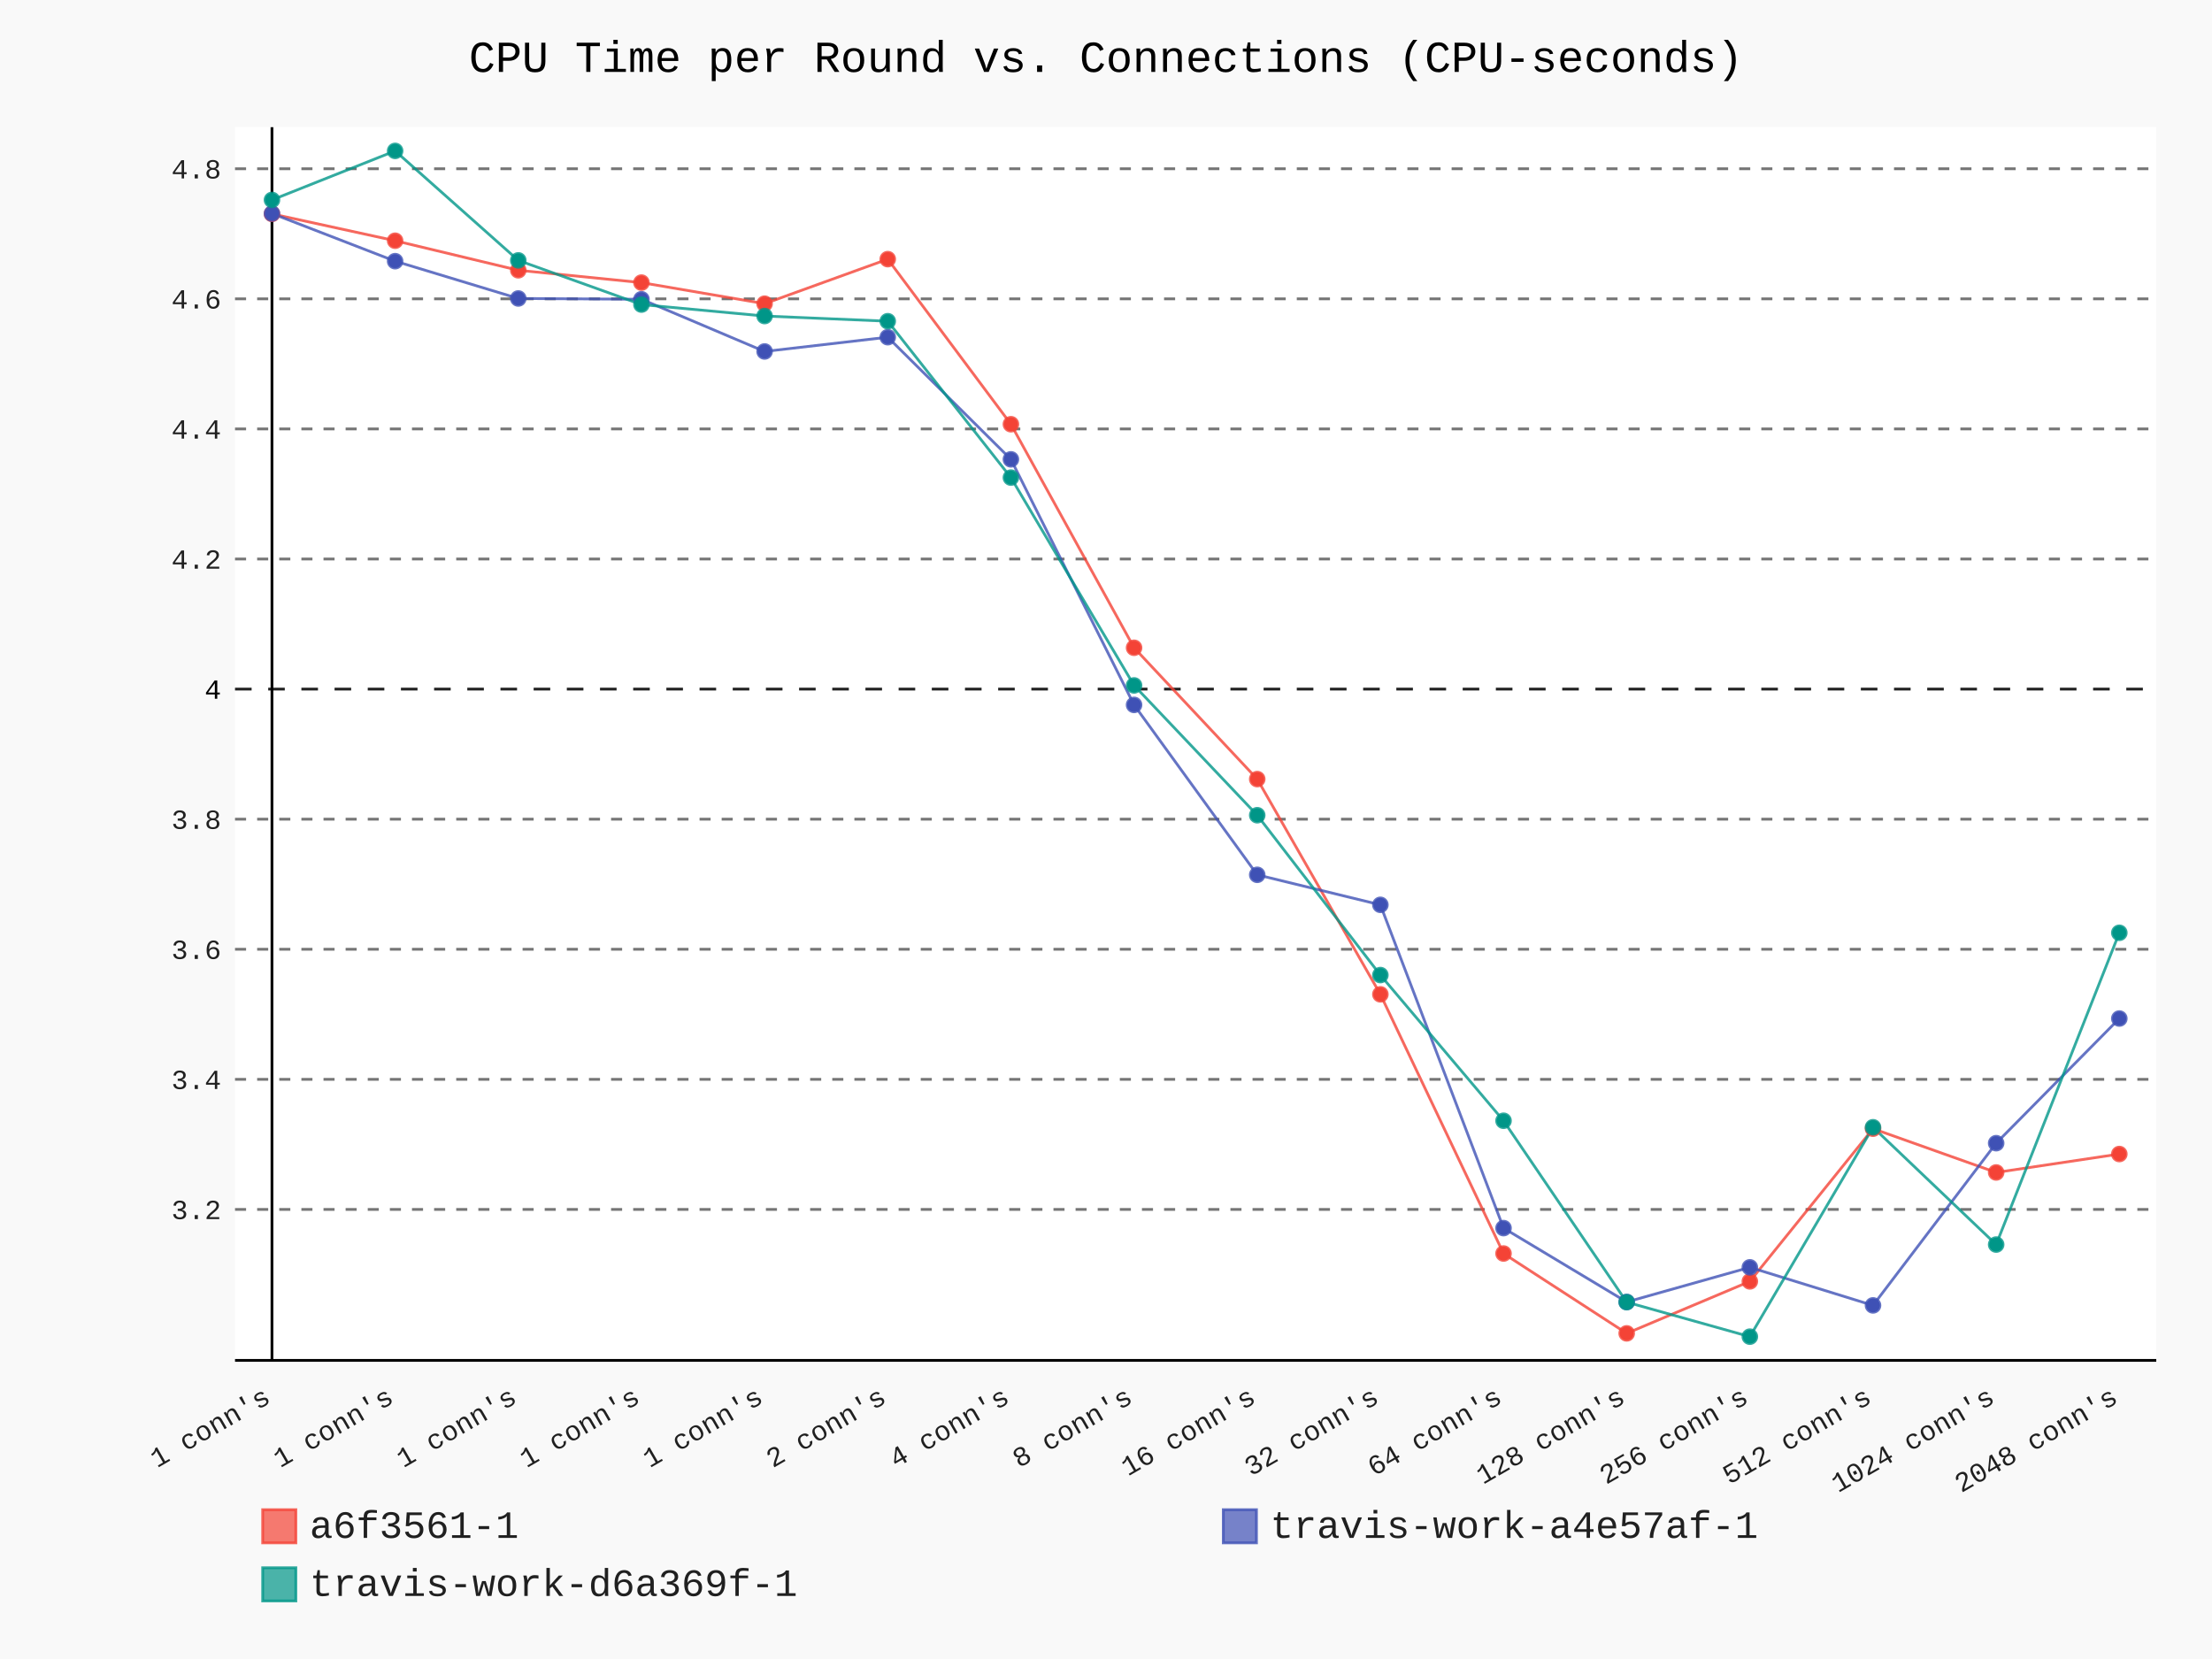
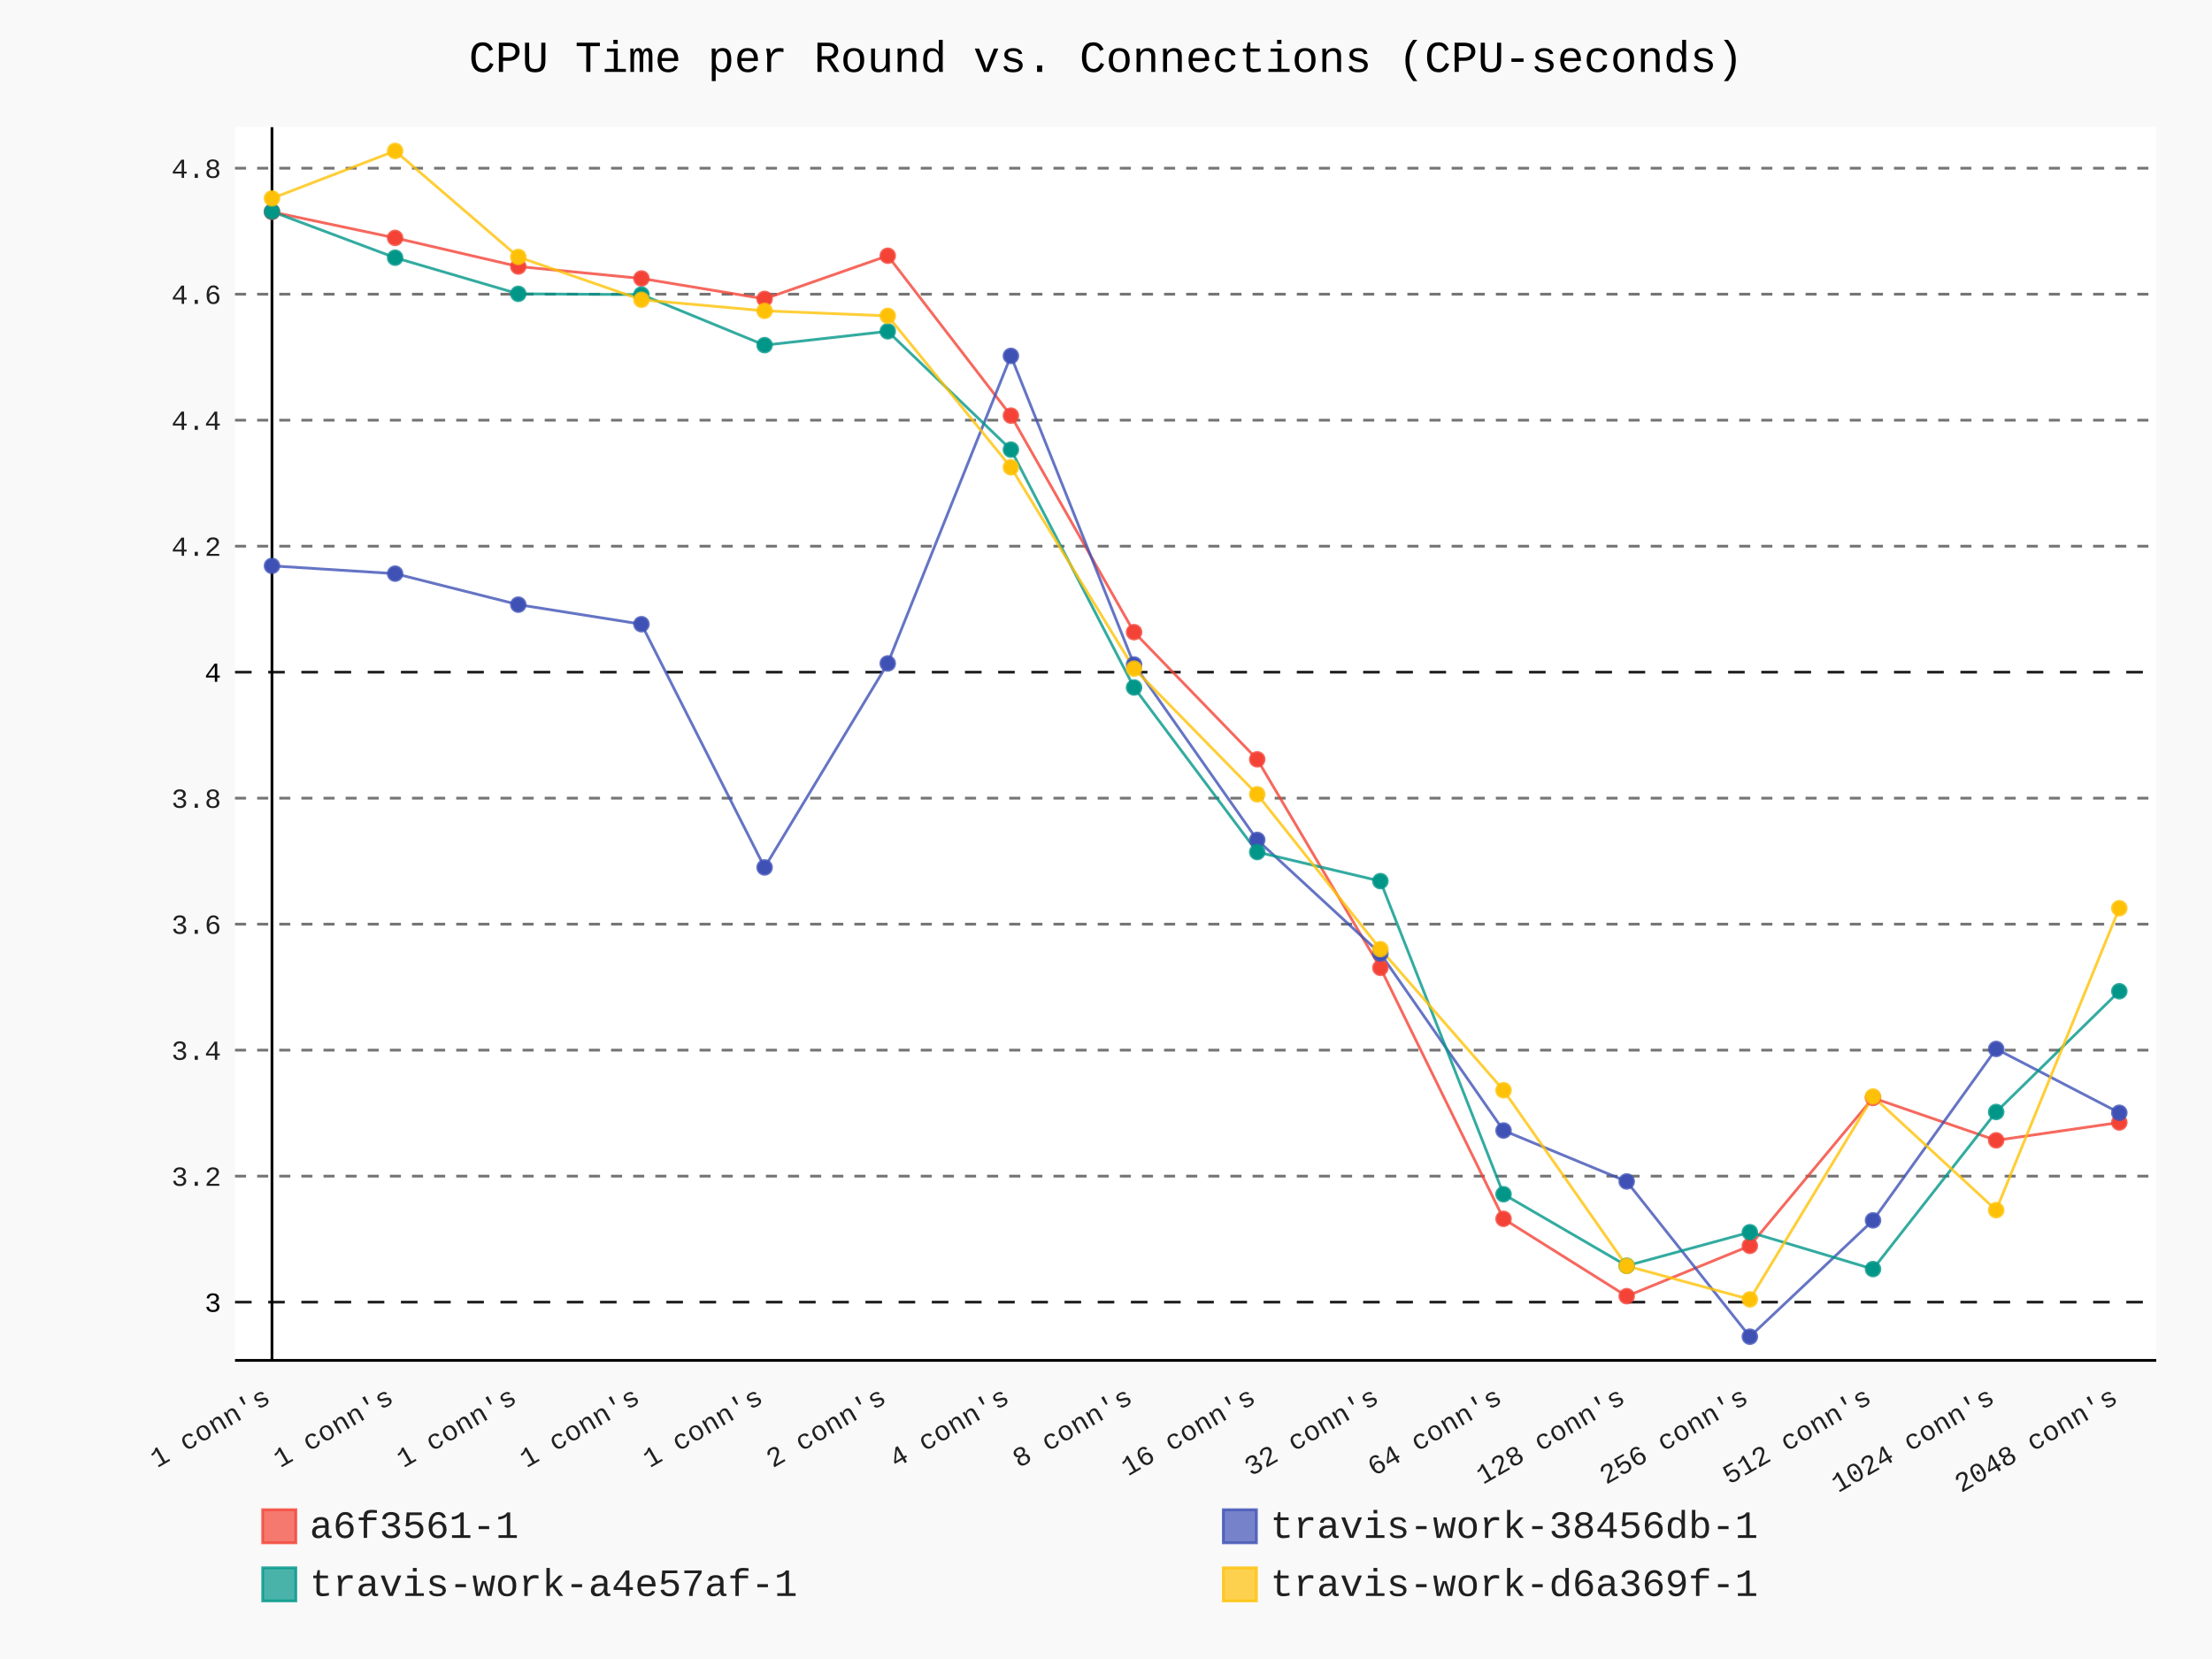
- <svg xmlns="http://www.w3.org/2000/svg" id="chart-3391ceca-0e1f-4987-af3c-9abe7c7b31d2" class="pygal-chart" viewBox="0 0 800 600">
+ <svg xmlns="http://www.w3.org/2000/svg" id="chart-e945d68b-c2b2-47d1-84c1-ca3dc546814e" class="pygal-chart" viewBox="0 0 800 600">
  <defs>
-     <style type="text/css">#chart-3391ceca-0e1f-4987-af3c-9abe7c7b31d2{-webkit-user-select:none;-webkit-font-smoothing:antialiased;font-family:Consolas,"Liberation Mono",Menlo,Courier,monospace}#chart-3391ceca-0e1f-4987-af3c-9abe7c7b31d2 .title{font-family:Consolas,"Liberation Mono",Menlo,Courier,monospace;font-size:16px}#chart-3391ceca-0e1f-4987-af3c-9abe7c7b31d2 .legends .legend text{font-family:Consolas,"Liberation Mono",Menlo,Courier,monospace;font-size:14px}#chart-3391ceca-0e1f-4987-af3c-9abe7c7b31d2 .axis text{font-family:Consolas,"Liberation Mono",Menlo,Courier,monospace;font-size:10px}#chart-3391ceca-0e1f-4987-af3c-9abe7c7b31d2 .axis text.major{font-family:Consolas,"Liberation Mono",Menlo,Courier,monospace;font-size:10px}#chart-3391ceca-0e1f-4987-af3c-9abe7c7b31d2 .text-overlay text.value{font-family:Consolas,"Liberation Mono",Menlo,Courier,monospace;font-size:16px}#chart-3391ceca-0e1f-4987-af3c-9abe7c7b31d2 .text-overlay text.label{font-family:Consolas,"Liberation Mono",Menlo,Courier,monospace;font-size:10px}#chart-3391ceca-0e1f-4987-af3c-9abe7c7b31d2 .tooltip{font-family:Consolas,"Liberation Mono",Menlo,Courier,monospace;font-size:14px}#chart-3391ceca-0e1f-4987-af3c-9abe7c7b31d2 text.no_data{font-family:Consolas,"Liberation Mono",Menlo,Courier,monospace;font-size:64px}
- #chart-3391ceca-0e1f-4987-af3c-9abe7c7b31d2{background-color:rgba(249,249,249,1)}#chart-3391ceca-0e1f-4987-af3c-9abe7c7b31d2 path,#chart-3391ceca-0e1f-4987-af3c-9abe7c7b31d2 line,#chart-3391ceca-0e1f-4987-af3c-9abe7c7b31d2 rect,#chart-3391ceca-0e1f-4987-af3c-9abe7c7b31d2 circle{-webkit-transition:150ms;-moz-transition:150ms;transition:150ms}#chart-3391ceca-0e1f-4987-af3c-9abe7c7b31d2 .graph &gt; .background{fill:rgba(249,249,249,1)}#chart-3391ceca-0e1f-4987-af3c-9abe7c7b31d2 .plot &gt; .background{fill:rgba(255,255,255,1)}#chart-3391ceca-0e1f-4987-af3c-9abe7c7b31d2 .graph{fill:rgba(0,0,0,.87)}#chart-3391ceca-0e1f-4987-af3c-9abe7c7b31d2 text.no_data{fill:rgba(0,0,0,1)}#chart-3391ceca-0e1f-4987-af3c-9abe7c7b31d2 .title{fill:rgba(0,0,0,1)}#chart-3391ceca-0e1f-4987-af3c-9abe7c7b31d2 .legends .legend text{fill:rgba(0,0,0,.87)}#chart-3391ceca-0e1f-4987-af3c-9abe7c7b31d2 .legends .legend:hover text{fill:rgba(0,0,0,1)}#chart-3391ceca-0e1f-4987-af3c-9abe7c7b31d2 .axis .line{stroke:rgba(0,0,0,1)}#chart-3391ceca-0e1f-4987-af3c-9abe7c7b31d2 .axis .guide.line{stroke:rgba(0,0,0,.54)}#chart-3391ceca-0e1f-4987-af3c-9abe7c7b31d2 .axis .major.line{stroke:rgba(0,0,0,.87)}#chart-3391ceca-0e1f-4987-af3c-9abe7c7b31d2 .axis text.major{fill:rgba(0,0,0,1)}#chart-3391ceca-0e1f-4987-af3c-9abe7c7b31d2 .axis.y .guides:hover .guide.line,#chart-3391ceca-0e1f-4987-af3c-9abe7c7b31d2 .line-graph .axis.x .guides:hover .guide.line,#chart-3391ceca-0e1f-4987-af3c-9abe7c7b31d2 .stackedline-graph .axis.x .guides:hover .guide.line,#chart-3391ceca-0e1f-4987-af3c-9abe7c7b31d2 .xy-graph .axis.x .guides:hover .guide.line{stroke:rgba(0,0,0,1)}#chart-3391ceca-0e1f-4987-af3c-9abe7c7b31d2 .axis .guides:hover text{fill:rgba(0,0,0,1)}#chart-3391ceca-0e1f-4987-af3c-9abe7c7b31d2 .reactive{fill-opacity:.7;stroke-opacity:.8}#chart-3391ceca-0e1f-4987-af3c-9abe7c7b31d2 .ci{stroke:rgba(0,0,0,.87)}#chart-3391ceca-0e1f-4987-af3c-9abe7c7b31d2 .reactive.active,#chart-3391ceca-0e1f-4987-af3c-9abe7c7b31d2 .active .reactive{fill-opacity:.8;stroke-opacity:.9;stroke-width:4}#chart-3391ceca-0e1f-4987-af3c-9abe7c7b31d2 .ci .reactive.active{stroke-width:1.5}#chart-3391ceca-0e1f-4987-af3c-9abe7c7b31d2 .series text{fill:rgba(0,0,0,1)}#chart-3391ceca-0e1f-4987-af3c-9abe7c7b31d2 .tooltip rect{fill:rgba(255,255,255,1);stroke:rgba(0,0,0,1);-webkit-transition:opacity 150ms;-moz-transition:opacity 150ms;transition:opacity 150ms}#chart-3391ceca-0e1f-4987-af3c-9abe7c7b31d2 .tooltip .label{fill:rgba(0,0,0,.87)}#chart-3391ceca-0e1f-4987-af3c-9abe7c7b31d2 .tooltip .label{fill:rgba(0,0,0,.87)}#chart-3391ceca-0e1f-4987-af3c-9abe7c7b31d2 .tooltip .legend{font-size:.8em;fill:rgba(0,0,0,.54)}#chart-3391ceca-0e1f-4987-af3c-9abe7c7b31d2 .tooltip .x_label{font-size:.6em;fill:rgba(0,0,0,1)}#chart-3391ceca-0e1f-4987-af3c-9abe7c7b31d2 .tooltip .xlink{font-size:.5em;text-decoration:underline}#chart-3391ceca-0e1f-4987-af3c-9abe7c7b31d2 .tooltip .value{font-size:1.5em}#chart-3391ceca-0e1f-4987-af3c-9abe7c7b31d2 .bound{font-size:.5em}#chart-3391ceca-0e1f-4987-af3c-9abe7c7b31d2 .max-value{font-size:.75em;fill:rgba(0,0,0,.54)}#chart-3391ceca-0e1f-4987-af3c-9abe7c7b31d2 .map-element{fill:rgba(255,255,255,1);stroke:rgba(0,0,0,.54) !important}#chart-3391ceca-0e1f-4987-af3c-9abe7c7b31d2 .map-element .reactive{fill-opacity:inherit;stroke-opacity:inherit}#chart-3391ceca-0e1f-4987-af3c-9abe7c7b31d2 .color-0,#chart-3391ceca-0e1f-4987-af3c-9abe7c7b31d2 .color-0 a:visited{stroke:#F44336;fill:#F44336}#chart-3391ceca-0e1f-4987-af3c-9abe7c7b31d2 .color-1,#chart-3391ceca-0e1f-4987-af3c-9abe7c7b31d2 .color-1 a:visited{stroke:#3F51B5;fill:#3F51B5}#chart-3391ceca-0e1f-4987-af3c-9abe7c7b31d2 .color-2,#chart-3391ceca-0e1f-4987-af3c-9abe7c7b31d2 .color-2 a:visited{stroke:#009688;fill:#009688}#chart-3391ceca-0e1f-4987-af3c-9abe7c7b31d2 .text-overlay .color-0 text{fill:black}#chart-3391ceca-0e1f-4987-af3c-9abe7c7b31d2 .text-overlay .color-1 text{fill:black}#chart-3391ceca-0e1f-4987-af3c-9abe7c7b31d2 .text-overlay .color-2 text{fill:black}
- #chart-3391ceca-0e1f-4987-af3c-9abe7c7b31d2 text.no_data{text-anchor:middle}#chart-3391ceca-0e1f-4987-af3c-9abe7c7b31d2 .guide.line{fill:none}#chart-3391ceca-0e1f-4987-af3c-9abe7c7b31d2 .centered{text-anchor:middle}#chart-3391ceca-0e1f-4987-af3c-9abe7c7b31d2 .title{text-anchor:middle}#chart-3391ceca-0e1f-4987-af3c-9abe7c7b31d2 .legends .legend text{fill-opacity:1}#chart-3391ceca-0e1f-4987-af3c-9abe7c7b31d2 .axis.x text{text-anchor:middle}#chart-3391ceca-0e1f-4987-af3c-9abe7c7b31d2 .axis.x:not(.web) text[transform]{text-anchor:start}#chart-3391ceca-0e1f-4987-af3c-9abe7c7b31d2 .axis.x:not(.web) text[transform].backwards{text-anchor:end}#chart-3391ceca-0e1f-4987-af3c-9abe7c7b31d2 .axis.y text{text-anchor:end}#chart-3391ceca-0e1f-4987-af3c-9abe7c7b31d2 .axis.y text[transform].backwards{text-anchor:start}#chart-3391ceca-0e1f-4987-af3c-9abe7c7b31d2 .axis.y2 text{text-anchor:start}#chart-3391ceca-0e1f-4987-af3c-9abe7c7b31d2 .axis.y2 text[transform].backwards{text-anchor:end}#chart-3391ceca-0e1f-4987-af3c-9abe7c7b31d2 .axis .guide.line{stroke-dasharray:4,4}#chart-3391ceca-0e1f-4987-af3c-9abe7c7b31d2 .axis .major.guide.line{stroke-dasharray:6,6}#chart-3391ceca-0e1f-4987-af3c-9abe7c7b31d2 .horizontal .axis.y .guide.line,#chart-3391ceca-0e1f-4987-af3c-9abe7c7b31d2 .horizontal .axis.y2 .guide.line,#chart-3391ceca-0e1f-4987-af3c-9abe7c7b31d2 .vertical .axis.x .guide.line{opacity:0}#chart-3391ceca-0e1f-4987-af3c-9abe7c7b31d2 .horizontal .axis.always_show .guide.line,#chart-3391ceca-0e1f-4987-af3c-9abe7c7b31d2 .vertical .axis.always_show .guide.line{opacity:1 !important}#chart-3391ceca-0e1f-4987-af3c-9abe7c7b31d2 .axis.y .guides:hover .guide.line,#chart-3391ceca-0e1f-4987-af3c-9abe7c7b31d2 .axis.y2 .guides:hover .guide.line,#chart-3391ceca-0e1f-4987-af3c-9abe7c7b31d2 .axis.x .guides:hover .guide.line{opacity:1}#chart-3391ceca-0e1f-4987-af3c-9abe7c7b31d2 .axis .guides:hover text{opacity:1}#chart-3391ceca-0e1f-4987-af3c-9abe7c7b31d2 .nofill{fill:none}#chart-3391ceca-0e1f-4987-af3c-9abe7c7b31d2 .subtle-fill{fill-opacity:.2}#chart-3391ceca-0e1f-4987-af3c-9abe7c7b31d2 .dot{stroke-width:1px;fill-opacity:1}#chart-3391ceca-0e1f-4987-af3c-9abe7c7b31d2 .dot.active{stroke-width:5px}#chart-3391ceca-0e1f-4987-af3c-9abe7c7b31d2 .dot.negative{fill:transparent}#chart-3391ceca-0e1f-4987-af3c-9abe7c7b31d2 text,#chart-3391ceca-0e1f-4987-af3c-9abe7c7b31d2 tspan{stroke:none !important}#chart-3391ceca-0e1f-4987-af3c-9abe7c7b31d2 .series text.active{opacity:1}#chart-3391ceca-0e1f-4987-af3c-9abe7c7b31d2 .tooltip rect{fill-opacity:.95;stroke-width:.5}#chart-3391ceca-0e1f-4987-af3c-9abe7c7b31d2 .tooltip text{fill-opacity:1}#chart-3391ceca-0e1f-4987-af3c-9abe7c7b31d2 .showable{visibility:hidden}#chart-3391ceca-0e1f-4987-af3c-9abe7c7b31d2 .showable.shown{visibility:visible}#chart-3391ceca-0e1f-4987-af3c-9abe7c7b31d2 .gauge-background{fill:rgba(229,229,229,1);stroke:none}#chart-3391ceca-0e1f-4987-af3c-9abe7c7b31d2 .bg-lines{stroke:rgba(249,249,249,1);stroke-width:2px}</style>
+     <style type="text/css">#chart-e945d68b-c2b2-47d1-84c1-ca3dc546814e{-webkit-user-select:none;-webkit-font-smoothing:antialiased;font-family:Consolas,"Liberation Mono",Menlo,Courier,monospace}#chart-e945d68b-c2b2-47d1-84c1-ca3dc546814e .title{font-family:Consolas,"Liberation Mono",Menlo,Courier,monospace;font-size:16px}#chart-e945d68b-c2b2-47d1-84c1-ca3dc546814e .legends .legend text{font-family:Consolas,"Liberation Mono",Menlo,Courier,monospace;font-size:14px}#chart-e945d68b-c2b2-47d1-84c1-ca3dc546814e .axis text{font-family:Consolas,"Liberation Mono",Menlo,Courier,monospace;font-size:10px}#chart-e945d68b-c2b2-47d1-84c1-ca3dc546814e .axis text.major{font-family:Consolas,"Liberation Mono",Menlo,Courier,monospace;font-size:10px}#chart-e945d68b-c2b2-47d1-84c1-ca3dc546814e .text-overlay text.value{font-family:Consolas,"Liberation Mono",Menlo,Courier,monospace;font-size:16px}#chart-e945d68b-c2b2-47d1-84c1-ca3dc546814e .text-overlay text.label{font-family:Consolas,"Liberation Mono",Menlo,Courier,monospace;font-size:10px}#chart-e945d68b-c2b2-47d1-84c1-ca3dc546814e .tooltip{font-family:Consolas,"Liberation Mono",Menlo,Courier,monospace;font-size:14px}#chart-e945d68b-c2b2-47d1-84c1-ca3dc546814e text.no_data{font-family:Consolas,"Liberation Mono",Menlo,Courier,monospace;font-size:64px}
+ #chart-e945d68b-c2b2-47d1-84c1-ca3dc546814e{background-color:rgba(249,249,249,1)}#chart-e945d68b-c2b2-47d1-84c1-ca3dc546814e path,#chart-e945d68b-c2b2-47d1-84c1-ca3dc546814e line,#chart-e945d68b-c2b2-47d1-84c1-ca3dc546814e rect,#chart-e945d68b-c2b2-47d1-84c1-ca3dc546814e circle{-webkit-transition:150ms;-moz-transition:150ms;transition:150ms}#chart-e945d68b-c2b2-47d1-84c1-ca3dc546814e .graph &gt; .background{fill:rgba(249,249,249,1)}#chart-e945d68b-c2b2-47d1-84c1-ca3dc546814e .plot &gt; .background{fill:rgba(255,255,255,1)}#chart-e945d68b-c2b2-47d1-84c1-ca3dc546814e .graph{fill:rgba(0,0,0,.87)}#chart-e945d68b-c2b2-47d1-84c1-ca3dc546814e text.no_data{fill:rgba(0,0,0,1)}#chart-e945d68b-c2b2-47d1-84c1-ca3dc546814e .title{fill:rgba(0,0,0,1)}#chart-e945d68b-c2b2-47d1-84c1-ca3dc546814e .legends .legend text{fill:rgba(0,0,0,.87)}#chart-e945d68b-c2b2-47d1-84c1-ca3dc546814e .legends .legend:hover text{fill:rgba(0,0,0,1)}#chart-e945d68b-c2b2-47d1-84c1-ca3dc546814e .axis .line{stroke:rgba(0,0,0,1)}#chart-e945d68b-c2b2-47d1-84c1-ca3dc546814e .axis .guide.line{stroke:rgba(0,0,0,.54)}#chart-e945d68b-c2b2-47d1-84c1-ca3dc546814e .axis .major.line{stroke:rgba(0,0,0,.87)}#chart-e945d68b-c2b2-47d1-84c1-ca3dc546814e .axis text.major{fill:rgba(0,0,0,1)}#chart-e945d68b-c2b2-47d1-84c1-ca3dc546814e .axis.y .guides:hover .guide.line,#chart-e945d68b-c2b2-47d1-84c1-ca3dc546814e .line-graph .axis.x .guides:hover .guide.line,#chart-e945d68b-c2b2-47d1-84c1-ca3dc546814e .stackedline-graph .axis.x .guides:hover .guide.line,#chart-e945d68b-c2b2-47d1-84c1-ca3dc546814e .xy-graph .axis.x .guides:hover .guide.line{stroke:rgba(0,0,0,1)}#chart-e945d68b-c2b2-47d1-84c1-ca3dc546814e .axis .guides:hover text{fill:rgba(0,0,0,1)}#chart-e945d68b-c2b2-47d1-84c1-ca3dc546814e .reactive{fill-opacity:.7;stroke-opacity:.8}#chart-e945d68b-c2b2-47d1-84c1-ca3dc546814e .ci{stroke:rgba(0,0,0,.87)}#chart-e945d68b-c2b2-47d1-84c1-ca3dc546814e .reactive.active,#chart-e945d68b-c2b2-47d1-84c1-ca3dc546814e .active .reactive{fill-opacity:.8;stroke-opacity:.9;stroke-width:4}#chart-e945d68b-c2b2-47d1-84c1-ca3dc546814e .ci .reactive.active{stroke-width:1.5}#chart-e945d68b-c2b2-47d1-84c1-ca3dc546814e .series text{fill:rgba(0,0,0,1)}#chart-e945d68b-c2b2-47d1-84c1-ca3dc546814e .tooltip rect{fill:rgba(255,255,255,1);stroke:rgba(0,0,0,1);-webkit-transition:opacity 150ms;-moz-transition:opacity 150ms;transition:opacity 150ms}#chart-e945d68b-c2b2-47d1-84c1-ca3dc546814e .tooltip .label{fill:rgba(0,0,0,.87)}#chart-e945d68b-c2b2-47d1-84c1-ca3dc546814e .tooltip .label{fill:rgba(0,0,0,.87)}#chart-e945d68b-c2b2-47d1-84c1-ca3dc546814e .tooltip .legend{font-size:.8em;fill:rgba(0,0,0,.54)}#chart-e945d68b-c2b2-47d1-84c1-ca3dc546814e .tooltip .x_label{font-size:.6em;fill:rgba(0,0,0,1)}#chart-e945d68b-c2b2-47d1-84c1-ca3dc546814e .tooltip .xlink{font-size:.5em;text-decoration:underline}#chart-e945d68b-c2b2-47d1-84c1-ca3dc546814e .tooltip .value{font-size:1.5em}#chart-e945d68b-c2b2-47d1-84c1-ca3dc546814e .bound{font-size:.5em}#chart-e945d68b-c2b2-47d1-84c1-ca3dc546814e .max-value{font-size:.75em;fill:rgba(0,0,0,.54)}#chart-e945d68b-c2b2-47d1-84c1-ca3dc546814e .map-element{fill:rgba(255,255,255,1);stroke:rgba(0,0,0,.54) !important}#chart-e945d68b-c2b2-47d1-84c1-ca3dc546814e .map-element .reactive{fill-opacity:inherit;stroke-opacity:inherit}#chart-e945d68b-c2b2-47d1-84c1-ca3dc546814e .color-0,#chart-e945d68b-c2b2-47d1-84c1-ca3dc546814e .color-0 a:visited{stroke:#F44336;fill:#F44336}#chart-e945d68b-c2b2-47d1-84c1-ca3dc546814e .color-1,#chart-e945d68b-c2b2-47d1-84c1-ca3dc546814e .color-1 a:visited{stroke:#3F51B5;fill:#3F51B5}#chart-e945d68b-c2b2-47d1-84c1-ca3dc546814e .color-2,#chart-e945d68b-c2b2-47d1-84c1-ca3dc546814e .color-2 a:visited{stroke:#009688;fill:#009688}#chart-e945d68b-c2b2-47d1-84c1-ca3dc546814e .color-3,#chart-e945d68b-c2b2-47d1-84c1-ca3dc546814e .color-3 a:visited{stroke:#FFC107;fill:#FFC107}#chart-e945d68b-c2b2-47d1-84c1-ca3dc546814e .text-overlay .color-0 text{fill:black}#chart-e945d68b-c2b2-47d1-84c1-ca3dc546814e .text-overlay .color-1 text{fill:black}#chart-e945d68b-c2b2-47d1-84c1-ca3dc546814e .text-overlay .color-2 text{fill:black}#chart-e945d68b-c2b2-47d1-84c1-ca3dc546814e .text-overlay .color-3 text{fill:black}
+ #chart-e945d68b-c2b2-47d1-84c1-ca3dc546814e text.no_data{text-anchor:middle}#chart-e945d68b-c2b2-47d1-84c1-ca3dc546814e .guide.line{fill:none}#chart-e945d68b-c2b2-47d1-84c1-ca3dc546814e .centered{text-anchor:middle}#chart-e945d68b-c2b2-47d1-84c1-ca3dc546814e .title{text-anchor:middle}#chart-e945d68b-c2b2-47d1-84c1-ca3dc546814e .legends .legend text{fill-opacity:1}#chart-e945d68b-c2b2-47d1-84c1-ca3dc546814e .axis.x text{text-anchor:middle}#chart-e945d68b-c2b2-47d1-84c1-ca3dc546814e .axis.x:not(.web) text[transform]{text-anchor:start}#chart-e945d68b-c2b2-47d1-84c1-ca3dc546814e .axis.x:not(.web) text[transform].backwards{text-anchor:end}#chart-e945d68b-c2b2-47d1-84c1-ca3dc546814e .axis.y text{text-anchor:end}#chart-e945d68b-c2b2-47d1-84c1-ca3dc546814e .axis.y text[transform].backwards{text-anchor:start}#chart-e945d68b-c2b2-47d1-84c1-ca3dc546814e .axis.y2 text{text-anchor:start}#chart-e945d68b-c2b2-47d1-84c1-ca3dc546814e .axis.y2 text[transform].backwards{text-anchor:end}#chart-e945d68b-c2b2-47d1-84c1-ca3dc546814e .axis .guide.line{stroke-dasharray:4,4}#chart-e945d68b-c2b2-47d1-84c1-ca3dc546814e .axis .major.guide.line{stroke-dasharray:6,6}#chart-e945d68b-c2b2-47d1-84c1-ca3dc546814e .horizontal .axis.y .guide.line,#chart-e945d68b-c2b2-47d1-84c1-ca3dc546814e .horizontal .axis.y2 .guide.line,#chart-e945d68b-c2b2-47d1-84c1-ca3dc546814e .vertical .axis.x .guide.line{opacity:0}#chart-e945d68b-c2b2-47d1-84c1-ca3dc546814e .horizontal .axis.always_show .guide.line,#chart-e945d68b-c2b2-47d1-84c1-ca3dc546814e .vertical .axis.always_show .guide.line{opacity:1 !important}#chart-e945d68b-c2b2-47d1-84c1-ca3dc546814e .axis.y .guides:hover .guide.line,#chart-e945d68b-c2b2-47d1-84c1-ca3dc546814e .axis.y2 .guides:hover .guide.line,#chart-e945d68b-c2b2-47d1-84c1-ca3dc546814e .axis.x .guides:hover .guide.line{opacity:1}#chart-e945d68b-c2b2-47d1-84c1-ca3dc546814e .axis .guides:hover text{opacity:1}#chart-e945d68b-c2b2-47d1-84c1-ca3dc546814e .nofill{fill:none}#chart-e945d68b-c2b2-47d1-84c1-ca3dc546814e .subtle-fill{fill-opacity:.2}#chart-e945d68b-c2b2-47d1-84c1-ca3dc546814e .dot{stroke-width:1px;fill-opacity:1}#chart-e945d68b-c2b2-47d1-84c1-ca3dc546814e .dot.active{stroke-width:5px}#chart-e945d68b-c2b2-47d1-84c1-ca3dc546814e .dot.negative{fill:transparent}#chart-e945d68b-c2b2-47d1-84c1-ca3dc546814e text,#chart-e945d68b-c2b2-47d1-84c1-ca3dc546814e tspan{stroke:none !important}#chart-e945d68b-c2b2-47d1-84c1-ca3dc546814e .series text.active{opacity:1}#chart-e945d68b-c2b2-47d1-84c1-ca3dc546814e .tooltip rect{fill-opacity:.95;stroke-width:.5}#chart-e945d68b-c2b2-47d1-84c1-ca3dc546814e .tooltip text{fill-opacity:1}#chart-e945d68b-c2b2-47d1-84c1-ca3dc546814e .showable{visibility:hidden}#chart-e945d68b-c2b2-47d1-84c1-ca3dc546814e .showable.shown{visibility:visible}#chart-e945d68b-c2b2-47d1-84c1-ca3dc546814e .gauge-background{fill:rgba(229,229,229,1);stroke:none}#chart-e945d68b-c2b2-47d1-84c1-ca3dc546814e .bg-lines{stroke:rgba(249,249,249,1);stroke-width:2px}</style>
  </defs>
  <g class="graph line-graph vertical">
    <rect x="0" y="0" width="800" height="600" class="background" />
    <g transform="translate(85, 46)" class="plot">
      <rect x="0" y="0" width="694.842" height="446.0" class="background" />
      <g class="axis y always_show">
        <path d="M0 446 h694.842" class="line" />
        <g class="guides">
-           <path d="M0 391.405 h694.842" class="guide line" />
-           <text x="-5" y="394.905" class="">3.2</text>
-         </g>
-         <g class="guides">
-           <path d="M0 344.359 h694.842" class="guide line" />
-           <text x="-5" y="347.859" class="">3.4</text>
-         </g>
-         <g class="guides">
-           <path d="M0 297.313 h694.842" class="guide line" />
-           <text x="-5" y="300.813" class="">3.6</text>
-         </g>
-         <g class="guides">
-           <path d="M0 250.266 h694.842" class="guide line" />
-           <text x="-5" y="253.766" class="">3.8</text>
-         </g>
-         <g class="guides">
-           <path d="M0 203.22 h694.842" class="major guide line" />
-           <text x="-5" y="206.72" class="major">4</text>
-         </g>
-         <g class="guides">
-           <path d="M0 156.174 h694.842" class="guide line" />
-           <text x="-5" y="159.674" class="">4.2</text>
-         </g>
-         <g class="guides">
-           <path d="M0 109.127 h694.842" class="guide line" />
-           <text x="-5" y="112.627" class="">4.4</text>
-         </g>
-         <g class="guides">
-           <path d="M0 62.081 h694.842" class="guide line" />
-           <text x="-5" y="65.581" class="">4.6</text>
-         </g>
-         <g class="guides">
-           <path d="M0 15.035 h694.842" class="guide line" />
-           <text x="-5" y="18.535" class="">4.8</text>
+           <path d="M0 424.932 h694.842" class="major guide line" />
+           <text x="-5" y="428.432" class="major">3</text>
+         </g>
+         <g class="guides">
+           <path d="M0 379.366 h694.842" class="guide line" />
+           <text x="-5" y="382.866" class="">3.2</text>
+         </g>
+         <g class="guides">
+           <path d="M0 333.799 h694.842" class="guide line" />
+           <text x="-5" y="337.299" class="">3.4</text>
+         </g>
+         <g class="guides">
+           <path d="M0 288.232 h694.842" class="guide line" />
+           <text x="-5" y="291.732" class="">3.6</text>
+         </g>
+         <g class="guides">
+           <path d="M0 242.665 h694.842" class="guide line" />
+           <text x="-5" y="246.165" class="">3.8</text>
+         </g>
+         <g class="guides">
+           <path d="M0 197.099 h694.842" class="major guide line" />
+           <text x="-5" y="200.599" class="major">4</text>
+         </g>
+         <g class="guides">
+           <path d="M0 151.532 h694.842" class="guide line" />
+           <text x="-5" y="155.032" class="">4.2</text>
+         </g>
+         <g class="guides">
+           <path d="M0 105.965 h694.842" class="guide line" />
+           <text x="-5" y="109.465" class="">4.4</text>
+         </g>
+         <g class="guides">
+           <path d="M0 60.398 h694.842" class="guide line" />
+           <text x="-5" y="63.898" class="">4.6</text>
+         </g>
+         <g class="guides">
+           <path d="M0 14.832 h694.842" class="guide line" />
+           <text x="-5" y="18.332" class="">4.8</text>
        </g>
      </g>
      <g class="axis x">
        <g class="guides">
          <path d="M13.362 0 v446" class="line" />
          <text x="13.362" y="461.0" class="backwards" transform="rotate(330 13.36235 461)">1 conn's</text>
        </g>
        <g class="guides">
          <path d="M57.904 0 v446" class="guide line" />
          <text x="57.904" y="461.0" class="backwards" transform="rotate(330 57.90353 461)">1 conn's</text>
        </g>
        <g class="guides">
          <path d="M102.445 0 v446" class="guide line" />
          <text x="102.445" y="461.0" class="backwards" transform="rotate(330 102.4447 461)">1 conn's</text>
        </g>
        <g class="guides">
          <path d="M146.986 0 v446" class="guide line" />
          <text x="146.986" y="461.0" class="backwards" transform="rotate(330 146.9859 461)">1 conn's</text>
        </g>
        <g class="guides">
          <path d="M191.527 0 v446" class="guide line" />
          <text x="191.527" y="461.0" class="backwards" transform="rotate(330 191.5271 461)">1 conn's</text>
        </g>
        <g class="guides">
          <path d="M236.068 0 v446" class="guide line" />
          <text x="236.068" y="461.0" class="backwards" transform="rotate(330 236.0682 461)">2 conn's</text>
        </g>
        <g class="guides">
          <path d="M280.609 0 v446" class="guide line" />
          <text x="280.609" y="461.0" class="backwards" transform="rotate(330 280.6094 461)">4 conn's</text>
        </g>
        <g class="guides">
          <path d="M325.151 0 v446" class="guide line" />
          <text x="325.151" y="461.0" class="backwards" transform="rotate(330 325.1506 461)">8 conn's</text>
        </g>
        <g class="guides">
          <path d="M369.692 0 v446" class="guide line" />
          <text x="369.692" y="461.0" class="backwards" transform="rotate(330 369.6917 461)">16 conn's</text>
        </g>
        <g class="guides">
          <path d="M414.233 0 v446" class="guide line" />
          <text x="414.233" y="461.0" class="backwards" transform="rotate(330 414.2329 461)">32 conn's</text>
        </g>
        <g class="guides">
          <path d="M458.774 0 v446" class="guide line" />
          <text x="458.774" y="461.0" class="backwards" transform="rotate(330 458.7741 461)">64 conn's</text>
        </g>
        <g class="guides">
          <path d="M503.315 0 v446" class="guide line" />
          <text x="503.315" y="461.0" class="backwards" transform="rotate(330 503.3153 461)">128 conn's</text>
        </g>
        <g class="guides">
          <path d="M547.856 0 v446" class="guide line" />
          <text x="547.856" y="461.0" class="backwards" transform="rotate(330 547.8564 461)">256 conn's</text>
        </g>
        <g class="guides">
          <path d="M592.398 0 v446" class="guide line" />
          <text x="592.398" y="461.0" class="backwards" transform="rotate(330 592.3976 461)">512 conn's</text>
        </g>
        <g class="guides">
          <path d="M636.939 0 v446" class="guide line" />
          <text x="636.939" y="461.0" class="backwards" transform="rotate(330 636.9388 461)">1024 conn's</text>
        </g>
        <g class="guides">
          <path d="M681.48 0 v446" class="guide line" />
          <text x="681.48" y="461.0" class="backwards" transform="rotate(330 681.48 461)">2048 conn's</text>
        </g>
      </g>
      <g class="series serie-0 color-0">
-         <path d="M13.362 31.357 L57.904 41.063 102.445 51.748 146.986 56.208 191.527 63.832 236.068 47.722 280.609 107.425 325.151 188.278 369.692 235.773 414.233 313.615 458.774 407.35 503.315 436.229 547.856 417.432 592.398 362.206 636.939 378.037 681.48 371.37" class="line reactive nofill" />
+         <path d="M13.362 30.641 L57.904 40.041 102.445 50.39 146.986 54.71 191.527 62.094 236.068 46.491 280.609 104.316 325.151 182.627 369.692 228.628 414.233 304.021 458.774 394.809 503.315 422.78 547.856 404.573 592.398 351.084 636.939 366.418 681.48 359.961" class="line reactive nofill" />
      </g>
      <g class="series serie-1 color-1">
-         <path d="M13.362 31.222 L57.904 48.456 102.445 61.946 146.986 62.231 191.527 81.113 236.068 75.948 280.609 120.122 325.151 208.94 369.692 270.387 414.233 281.244 458.774 398.16 503.315 424.878 547.856 412.348 592.398 426.112 636.939 367.446 681.48 322.364" class="line reactive nofill" />
+         <path d="M13.362 158.648 L57.904 161.468 102.445 172.678 146.986 179.747 191.527 267.722 236.068 193.936 280.609 82.712 325.151 194.328 369.692 257.766 414.233 298.854 458.774 362.869 503.315 381.29 547.856 437.423 592.398 395.361 636.939 333.364 681.48 356.454" class="line reactive nofill" />
      </g>
      <g class="series serie-2 color-2">
-         <path d="M13.362 26.305 L57.904 8.577 102.445 48.173 146.986 64.154 191.527 68.3 236.068 70.17 280.609 126.73 325.151 201.893 369.692 248.836 414.233 306.65 458.774 359.336 503.315 424.941 547.856 437.423 592.398 361.689 636.939 404.112 681.48 291.357" class="line reactive nofill" />
+         <path d="M13.362 30.509 L57.904 47.202 102.445 60.268 146.986 60.544 191.527 78.831 236.068 73.829 280.609 116.614 325.151 202.639 369.692 262.154 414.233 272.668 458.774 385.908 503.315 411.785 547.856 399.65 592.398 412.981 636.939 356.159 681.48 312.496" class="line reactive nofill" />
+       </g>
+       <g class="series serie-3 color-3">
+         <path d="M13.362 25.747 L57.904 8.577 102.445 46.928 146.986 62.406 191.527 66.422 236.068 68.233 280.609 123.014 325.151 195.814 369.692 241.28 414.233 297.276 458.774 348.304 503.315 411.847 547.856 423.936 592.398 350.583 636.939 391.672 681.48 282.464" class="line reactive nofill" />
      </g>
    </g>
    <g class="titles">
      <text x="400.0" y="26" class="title plot_title">CPU Time per Round vs. Connections (CPU-seconds)</text>
    </g>
    <g transform="translate(85, 46)" class="plot overlay">
      <g class="series serie-0 color-0">
        <g class="dots">
-           <circle cx="13.362" cy="31.357" r="2.5" class="dot reactive tooltip-trigger" />
-         </g>
-         <g class="dots">
-           <circle cx="57.904" cy="41.063" r="2.5" class="dot reactive tooltip-trigger" />
-         </g>
-         <g class="dots">
-           <circle cx="102.445" cy="51.748" r="2.5" class="dot reactive tooltip-trigger" />
-         </g>
-         <g class="dots">
-           <circle cx="146.986" cy="56.208" r="2.5" class="dot reactive tooltip-trigger" />
-         </g>
-         <g class="dots">
-           <circle cx="191.527" cy="63.832" r="2.5" class="dot reactive tooltip-trigger" />
-         </g>
-         <g class="dots">
-           <circle cx="236.068" cy="47.722" r="2.5" class="dot reactive tooltip-trigger" />
-         </g>
-         <g class="dots">
-           <circle cx="280.609" cy="107.425" r="2.5" class="dot reactive tooltip-trigger" />
-         </g>
-         <g class="dots">
-           <circle cx="325.151" cy="188.278" r="2.5" class="dot reactive tooltip-trigger" />
-         </g>
-         <g class="dots">
-           <circle cx="369.692" cy="235.773" r="2.5" class="dot reactive tooltip-trigger" />
-         </g>
-         <g class="dots">
-           <circle cx="414.233" cy="313.615" r="2.5" class="dot reactive tooltip-trigger" />
-         </g>
-         <g class="dots">
-           <circle cx="458.774" cy="407.35" r="2.5" class="dot reactive tooltip-trigger" />
-         </g>
-         <g class="dots">
-           <circle cx="503.315" cy="436.229" r="2.5" class="dot reactive tooltip-trigger" />
-         </g>
-         <g class="dots">
-           <circle cx="547.856" cy="417.432" r="2.5" class="dot reactive tooltip-trigger" />
-         </g>
-         <g class="dots">
-           <circle cx="592.398" cy="362.206" r="2.5" class="dot reactive tooltip-trigger" />
-         </g>
-         <g class="dots">
-           <circle cx="636.939" cy="378.037" r="2.5" class="dot reactive tooltip-trigger" />
-         </g>
-         <g class="dots">
-           <circle cx="681.48" cy="371.37" r="2.5" class="dot reactive tooltip-trigger" />
+           <circle cx="13.362" cy="30.641" r="2.5" class="dot reactive tooltip-trigger" />
+         </g>
+         <g class="dots">
+           <circle cx="57.904" cy="40.041" r="2.5" class="dot reactive tooltip-trigger" />
+         </g>
+         <g class="dots">
+           <circle cx="102.445" cy="50.39" r="2.5" class="dot reactive tooltip-trigger" />
+         </g>
+         <g class="dots">
+           <circle cx="146.986" cy="54.71" r="2.5" class="dot reactive tooltip-trigger" />
+         </g>
+         <g class="dots">
+           <circle cx="191.527" cy="62.094" r="2.5" class="dot reactive tooltip-trigger" />
+         </g>
+         <g class="dots">
+           <circle cx="236.068" cy="46.491" r="2.5" class="dot reactive tooltip-trigger" />
+         </g>
+         <g class="dots">
+           <circle cx="280.609" cy="104.316" r="2.5" class="dot reactive tooltip-trigger" />
+         </g>
+         <g class="dots">
+           <circle cx="325.151" cy="182.627" r="2.5" class="dot reactive tooltip-trigger" />
+         </g>
+         <g class="dots">
+           <circle cx="369.692" cy="228.628" r="2.5" class="dot reactive tooltip-trigger" />
+         </g>
+         <g class="dots">
+           <circle cx="414.233" cy="304.021" r="2.5" class="dot reactive tooltip-trigger" />
+         </g>
+         <g class="dots">
+           <circle cx="458.774" cy="394.809" r="2.5" class="dot reactive tooltip-trigger" />
+         </g>
+         <g class="dots">
+           <circle cx="503.315" cy="422.78" r="2.5" class="dot reactive tooltip-trigger" />
+         </g>
+         <g class="dots">
+           <circle cx="547.856" cy="404.573" r="2.5" class="dot reactive tooltip-trigger" />
+         </g>
+         <g class="dots">
+           <circle cx="592.398" cy="351.084" r="2.5" class="dot reactive tooltip-trigger" />
+         </g>
+         <g class="dots">
+           <circle cx="636.939" cy="366.418" r="2.5" class="dot reactive tooltip-trigger" />
+         </g>
+         <g class="dots">
+           <circle cx="681.48" cy="359.961" r="2.5" class="dot reactive tooltip-trigger" />
        </g>
      </g>
      <g class="series serie-1 color-1">
        <g class="dots">
-           <circle cx="13.362" cy="31.222" r="2.5" class="dot reactive tooltip-trigger" />
-         </g>
-         <g class="dots">
-           <circle cx="57.904" cy="48.456" r="2.5" class="dot reactive tooltip-trigger" />
-         </g>
-         <g class="dots">
-           <circle cx="102.445" cy="61.946" r="2.5" class="dot reactive tooltip-trigger" />
-         </g>
-         <g class="dots">
-           <circle cx="146.986" cy="62.231" r="2.5" class="dot reactive tooltip-trigger" />
-         </g>
-         <g class="dots">
-           <circle cx="191.527" cy="81.113" r="2.5" class="dot reactive tooltip-trigger" />
-         </g>
-         <g class="dots">
-           <circle cx="236.068" cy="75.948" r="2.5" class="dot reactive tooltip-trigger" />
-         </g>
-         <g class="dots">
-           <circle cx="280.609" cy="120.122" r="2.5" class="dot reactive tooltip-trigger" />
-         </g>
-         <g class="dots">
-           <circle cx="325.151" cy="208.94" r="2.5" class="dot reactive tooltip-trigger" />
-         </g>
-         <g class="dots">
-           <circle cx="369.692" cy="270.387" r="2.5" class="dot reactive tooltip-trigger" />
-         </g>
-         <g class="dots">
-           <circle cx="414.233" cy="281.244" r="2.5" class="dot reactive tooltip-trigger" />
-         </g>
-         <g class="dots">
-           <circle cx="458.774" cy="398.16" r="2.5" class="dot reactive tooltip-trigger" />
-         </g>
-         <g class="dots">
-           <circle cx="503.315" cy="424.878" r="2.5" class="dot reactive tooltip-trigger" />
-         </g>
-         <g class="dots">
-           <circle cx="547.856" cy="412.348" r="2.5" class="dot reactive tooltip-trigger" />
-         </g>
-         <g class="dots">
-           <circle cx="592.398" cy="426.112" r="2.5" class="dot reactive tooltip-trigger" />
-         </g>
-         <g class="dots">
-           <circle cx="636.939" cy="367.446" r="2.5" class="dot reactive tooltip-trigger" />
-         </g>
-         <g class="dots">
-           <circle cx="681.48" cy="322.364" r="2.5" class="dot reactive tooltip-trigger" />
+           <circle cx="13.362" cy="158.648" r="2.5" class="dot reactive tooltip-trigger" />
+         </g>
+         <g class="dots">
+           <circle cx="57.904" cy="161.468" r="2.5" class="dot reactive tooltip-trigger" />
+         </g>
+         <g class="dots">
+           <circle cx="102.445" cy="172.678" r="2.5" class="dot reactive tooltip-trigger" />
+         </g>
+         <g class="dots">
+           <circle cx="146.986" cy="179.747" r="2.5" class="dot reactive tooltip-trigger" />
+         </g>
+         <g class="dots">
+           <circle cx="191.527" cy="267.722" r="2.5" class="dot reactive tooltip-trigger" />
+         </g>
+         <g class="dots">
+           <circle cx="236.068" cy="193.936" r="2.5" class="dot reactive tooltip-trigger" />
+         </g>
+         <g class="dots">
+           <circle cx="280.609" cy="82.712" r="2.5" class="dot reactive tooltip-trigger" />
+         </g>
+         <g class="dots">
+           <circle cx="325.151" cy="194.328" r="2.5" class="dot reactive tooltip-trigger" />
+         </g>
+         <g class="dots">
+           <circle cx="369.692" cy="257.766" r="2.5" class="dot reactive tooltip-trigger" />
+         </g>
+         <g class="dots">
+           <circle cx="414.233" cy="298.854" r="2.5" class="dot reactive tooltip-trigger" />
+         </g>
+         <g class="dots">
+           <circle cx="458.774" cy="362.869" r="2.5" class="dot reactive tooltip-trigger" />
+         </g>
+         <g class="dots">
+           <circle cx="503.315" cy="381.29" r="2.5" class="dot reactive tooltip-trigger" />
+         </g>
+         <g class="dots">
+           <circle cx="547.856" cy="437.423" r="2.5" class="dot reactive tooltip-trigger" />
+         </g>
+         <g class="dots">
+           <circle cx="592.398" cy="395.361" r="2.5" class="dot reactive tooltip-trigger" />
+         </g>
+         <g class="dots">
+           <circle cx="636.939" cy="333.364" r="2.5" class="dot reactive tooltip-trigger" />
+         </g>
+         <g class="dots">
+           <circle cx="681.48" cy="356.454" r="2.5" class="dot reactive tooltip-trigger" />
        </g>
      </g>
      <g class="series serie-2 color-2">
        <g class="dots">
-           <circle cx="13.362" cy="26.305" r="2.5" class="dot reactive tooltip-trigger" />
+           <circle cx="13.362" cy="30.509" r="2.5" class="dot reactive tooltip-trigger" />
+         </g>
+         <g class="dots">
+           <circle cx="57.904" cy="47.202" r="2.5" class="dot reactive tooltip-trigger" />
+         </g>
+         <g class="dots">
+           <circle cx="102.445" cy="60.268" r="2.5" class="dot reactive tooltip-trigger" />
+         </g>
+         <g class="dots">
+           <circle cx="146.986" cy="60.544" r="2.5" class="dot reactive tooltip-trigger" />
+         </g>
+         <g class="dots">
+           <circle cx="191.527" cy="78.831" r="2.5" class="dot reactive tooltip-trigger" />
+         </g>
+         <g class="dots">
+           <circle cx="236.068" cy="73.829" r="2.5" class="dot reactive tooltip-trigger" />
+         </g>
+         <g class="dots">
+           <circle cx="280.609" cy="116.614" r="2.5" class="dot reactive tooltip-trigger" />
+         </g>
+         <g class="dots">
+           <circle cx="325.151" cy="202.639" r="2.5" class="dot reactive tooltip-trigger" />
+         </g>
+         <g class="dots">
+           <circle cx="369.692" cy="262.154" r="2.5" class="dot reactive tooltip-trigger" />
+         </g>
+         <g class="dots">
+           <circle cx="414.233" cy="272.668" r="2.5" class="dot reactive tooltip-trigger" />
+         </g>
+         <g class="dots">
+           <circle cx="458.774" cy="385.908" r="2.5" class="dot reactive tooltip-trigger" />
+         </g>
+         <g class="dots">
+           <circle cx="503.315" cy="411.785" r="2.5" class="dot reactive tooltip-trigger" />
+         </g>
+         <g class="dots">
+           <circle cx="547.856" cy="399.65" r="2.5" class="dot reactive tooltip-trigger" />
+         </g>
+         <g class="dots">
+           <circle cx="592.398" cy="412.981" r="2.5" class="dot reactive tooltip-trigger" />
+         </g>
+         <g class="dots">
+           <circle cx="636.939" cy="356.159" r="2.5" class="dot reactive tooltip-trigger" />
+         </g>
+         <g class="dots">
+           <circle cx="681.48" cy="312.496" r="2.5" class="dot reactive tooltip-trigger" />
+         </g>
+       </g>
+       <g class="series serie-3 color-3">
+         <g class="dots">
+           <circle cx="13.362" cy="25.747" r="2.5" class="dot reactive tooltip-trigger" />
        </g>
        <g class="dots">
          <circle cx="57.904" cy="8.577" r="2.5" class="dot reactive tooltip-trigger" />
        </g>
        <g class="dots">
-           <circle cx="102.445" cy="48.173" r="2.5" class="dot reactive tooltip-trigger" />
-         </g>
-         <g class="dots">
-           <circle cx="146.986" cy="64.154" r="2.5" class="dot reactive tooltip-trigger" />
-         </g>
-         <g class="dots">
-           <circle cx="191.527" cy="68.3" r="2.5" class="dot reactive tooltip-trigger" />
-         </g>
-         <g class="dots">
-           <circle cx="236.068" cy="70.17" r="2.5" class="dot reactive tooltip-trigger" />
-         </g>
-         <g class="dots">
-           <circle cx="280.609" cy="126.73" r="2.5" class="dot reactive tooltip-trigger" />
-         </g>
-         <g class="dots">
-           <circle cx="325.151" cy="201.893" r="2.5" class="dot reactive tooltip-trigger" />
-         </g>
-         <g class="dots">
-           <circle cx="369.692" cy="248.836" r="2.5" class="dot reactive tooltip-trigger" />
-         </g>
-         <g class="dots">
-           <circle cx="414.233" cy="306.65" r="2.5" class="dot reactive tooltip-trigger" />
-         </g>
-         <g class="dots">
-           <circle cx="458.774" cy="359.336" r="2.5" class="dot reactive tooltip-trigger" />
-         </g>
-         <g class="dots">
-           <circle cx="503.315" cy="424.941" r="2.5" class="dot reactive tooltip-trigger" />
-         </g>
-         <g class="dots">
-           <circle cx="547.856" cy="437.423" r="2.5" class="dot reactive tooltip-trigger" />
-         </g>
-         <g class="dots">
-           <circle cx="592.398" cy="361.689" r="2.5" class="dot reactive tooltip-trigger" />
-         </g>
-         <g class="dots">
-           <circle cx="636.939" cy="404.112" r="2.5" class="dot reactive tooltip-trigger" />
-         </g>
-         <g class="dots">
-           <circle cx="681.48" cy="291.357" r="2.5" class="dot reactive tooltip-trigger" />
+           <circle cx="102.445" cy="46.928" r="2.5" class="dot reactive tooltip-trigger" />
+         </g>
+         <g class="dots">
+           <circle cx="146.986" cy="62.406" r="2.5" class="dot reactive tooltip-trigger" />
+         </g>
+         <g class="dots">
+           <circle cx="191.527" cy="66.422" r="2.5" class="dot reactive tooltip-trigger" />
+         </g>
+         <g class="dots">
+           <circle cx="236.068" cy="68.233" r="2.5" class="dot reactive tooltip-trigger" />
+         </g>
+         <g class="dots">
+           <circle cx="280.609" cy="123.014" r="2.5" class="dot reactive tooltip-trigger" />
+         </g>
+         <g class="dots">
+           <circle cx="325.151" cy="195.814" r="2.5" class="dot reactive tooltip-trigger" />
+         </g>
+         <g class="dots">
+           <circle cx="369.692" cy="241.28" r="2.5" class="dot reactive tooltip-trigger" />
+         </g>
+         <g class="dots">
+           <circle cx="414.233" cy="297.276" r="2.5" class="dot reactive tooltip-trigger" />
+         </g>
+         <g class="dots">
+           <circle cx="458.774" cy="348.304" r="2.5" class="dot reactive tooltip-trigger" />
+         </g>
+         <g class="dots">
+           <circle cx="503.315" cy="411.847" r="2.5" class="dot reactive tooltip-trigger" />
+         </g>
+         <g class="dots">
+           <circle cx="547.856" cy="423.936" r="2.5" class="dot reactive tooltip-trigger" />
+         </g>
+         <g class="dots">
+           <circle cx="592.398" cy="350.583" r="2.5" class="dot reactive tooltip-trigger" />
+         </g>
+         <g class="dots">
+           <circle cx="636.939" cy="391.672" r="2.5" class="dot reactive tooltip-trigger" />
+         </g>
+         <g class="dots">
+           <circle cx="681.48" cy="282.464" r="2.5" class="dot reactive tooltip-trigger" />
        </g>
      </g>
    </g>
    <g transform="translate(85, 46)" class="plot text-overlay">
      <g class="series serie-0 color-0" />
      <g class="series serie-1 color-1" />
      <g class="series serie-2 color-2" />
+       <g class="series serie-3 color-3" />
    </g>
    <g transform="translate(85, 46)" class="plot tooltip-overlay">
      <g transform="translate(0 0)" style="opacity: 0" class="tooltip">
        <rect rx="0" ry="0" width="0" height="0" class="tooltip-box" />
        <g class="text" />
      </g>
    </g>
    <g transform="translate(95, 545)" class="legends">
      <g id="activate-serie-0" class="legend reactive activate-serie">
        <rect x="0.0" y="1.0" width="12" height="12" class="color-0 reactive" />
        <text x="17.0" y="11.2">a6f3561-1</text>
      </g>
      <g id="activate-serie-1" class="legend reactive activate-serie">
        <rect x="347.421" y="1.0" width="12" height="12" class="color-1 reactive" />
-         <text x="364.421" y="11.2">travis-work-a4e57af-1</text>
+         <text x="364.421" y="11.2">travis-work-38456db-1</text>
      </g>
      <g id="activate-serie-2" class="legend reactive activate-serie">
        <rect x="0.0" y="22.0" width="12" height="12" class="color-2 reactive" />
-         <text x="17.0" y="32.2">travis-work-d6a369f-1</text>
+         <text x="17.0" y="32.2">travis-work-a4e57af-1</text>
+       </g>
+       <g id="activate-serie-3" class="legend reactive activate-serie">
+         <rect x="347.421" y="22.0" width="12" height="12" class="color-3 reactive" />
+         <text x="364.421" y="32.2">travis-work-d6a369f-1</text>
      </g>
    </g>
  </g>
</svg>
